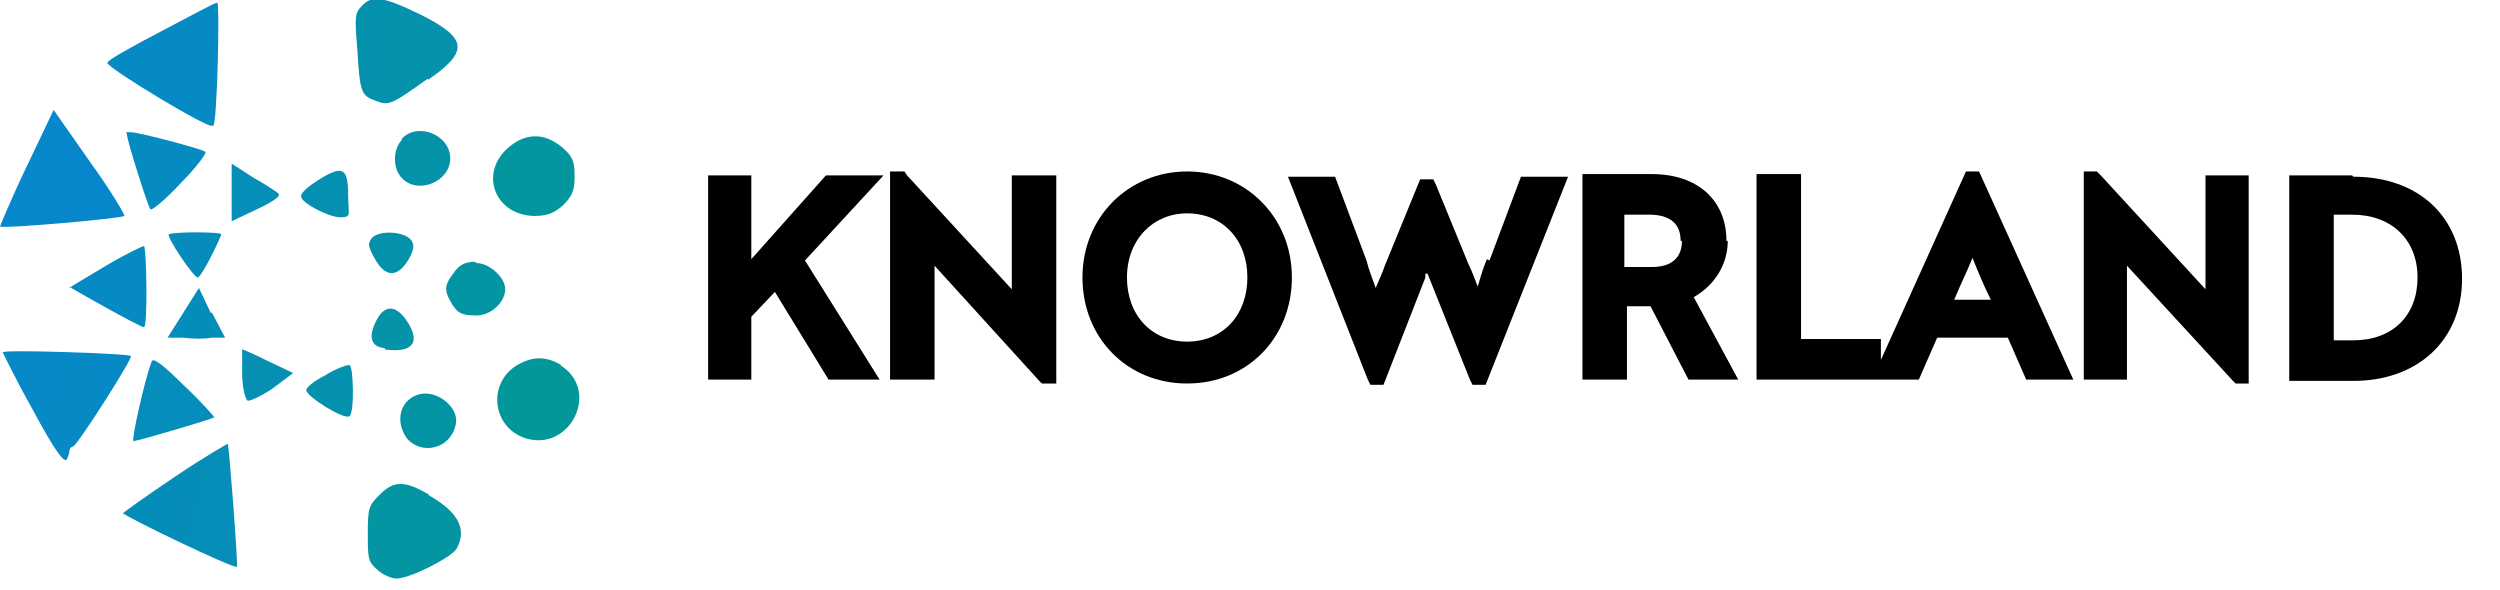
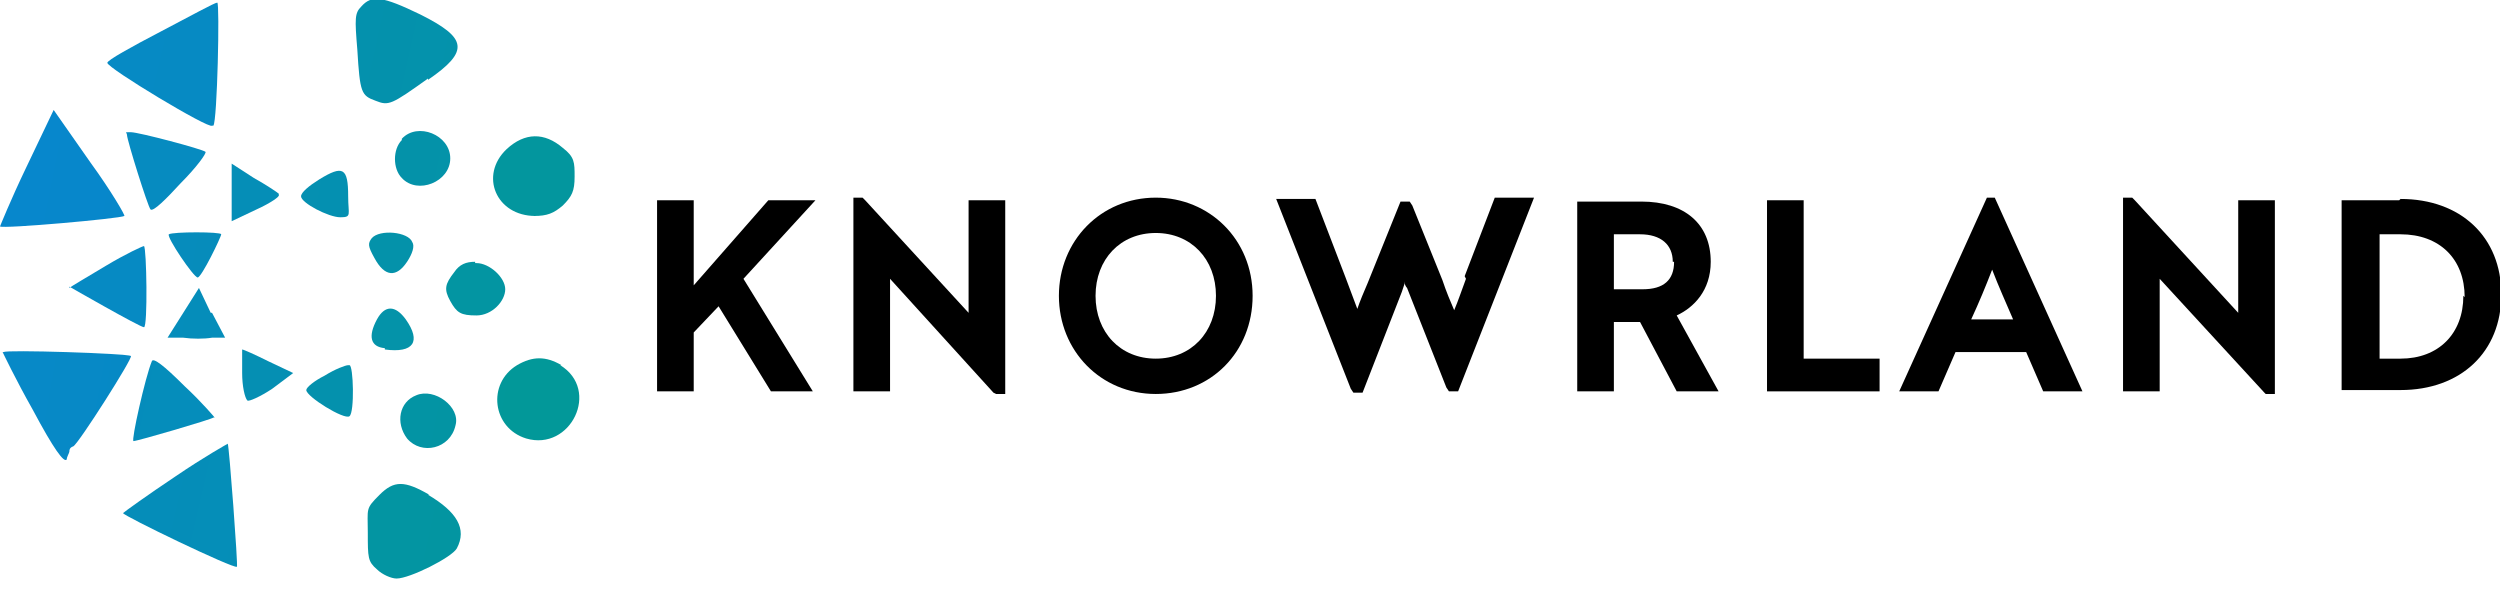
<svg xmlns="http://www.w3.org/2000/svg" version="1.1" viewBox="0 0 191 45">
  <defs>
    <style>
      .cls-1 {
        fill: url(#linear-gradient-8);
      }

      .cls-2 {
        fill: url(#linear-gradient-7);
      }

      .cls-3 {
        fill: url(#linear-gradient-5);
      }

      .cls-4 {
        fill: url(#linear-gradient-6);
      }

      .cls-5 {
        fill: url(#linear-gradient-9);
      }

      .cls-6 {
        fill: url(#linear-gradient-4);
      }

      .cls-7 {
        fill: url(#linear-gradient-3);
      }

      .cls-8 {
        fill: url(#linear-gradient-2);
      }

      .cls-9 {
        fill: url(#linear-gradient);
      }

      .cls-10 {
        fill: url(#linear-gradient-10);
      }

      .cls-11 {
        fill: url(#linear-gradient-11);
      }

      .cls-12 {
        fill: url(#linear-gradient-12);
      }

      .cls-13 {
        fill: url(#linear-gradient-13);
      }

      .cls-14 {
        fill: url(#linear-gradient-19);
      }

      .cls-15 {
        fill: url(#linear-gradient-14);
      }

      .cls-16 {
        fill: url(#linear-gradient-21);
      }

      .cls-17 {
        fill: url(#linear-gradient-20);
      }

      .cls-18 {
        fill: url(#linear-gradient-22);
      }

      .cls-19 {
        fill: url(#linear-gradient-15);
      }

      .cls-20 {
        fill: url(#linear-gradient-16);
      }

      .cls-21 {
        fill: url(#linear-gradient-17);
      }

      .cls-22 {
        fill: url(#linear-gradient-18);
      }
    </style>
-     <linearGradient id="linear-gradient" x1="-178.7" y1="88" x2="241.1" y2="-4.9" gradientTransform="translate(0 46) scale(1 -1)" gradientUnits="userSpaceOnUse">
-       <stop offset="0" stop-color="#0884d5" />
-       <stop offset="1" stop-color="#009f83" />
-     </linearGradient>
-     <linearGradient id="linear-gradient-2" x1="-69.3" y1="61.5" x2="313.3" y2="-29.7" gradientTransform="translate(0 46) scale(1 -1)" gradientUnits="userSpaceOnUse">
-       <stop offset="0" stop-color="#0884d5" />
-       <stop offset="1" stop-color="#009f83" />
-     </linearGradient>
-     <linearGradient id="linear-gradient-3" x1="-36" y1="40.8" x2="309.9" y2="-28.8" gradientTransform="translate(0 46) scale(1 -1)" gradientUnits="userSpaceOnUse">
-       <stop offset="0" stop-color="#0884d5" />
-       <stop offset="1" stop-color="#009f83" />
-     </linearGradient>
-     <linearGradient id="linear-gradient-4" x1="-125.4" y1="61.5" x2="416.3" y2="-52.3" gradientTransform="translate(0 46) scale(1 -1)" gradientUnits="userSpaceOnUse">
-       <stop offset="0" stop-color="#0884d5" />
-       <stop offset="1" stop-color="#009f83" />
-     </linearGradient>
-     <linearGradient id="linear-gradient-5" x1="-384.4" y1="122.1" x2="393.7" y2="-42.8" gradientTransform="translate(0 46) scale(1 -1)" gradientUnits="userSpaceOnUse">
-       <stop offset="0" stop-color="#0884d5" />
-       <stop offset="1" stop-color="#009f83" />
-     </linearGradient>
-     <linearGradient id="linear-gradient-6" x1="-310.2" y1="106.9" x2="213.6" y2="-4.1" gradientTransform="translate(0 46) scale(1 -1)" gradientUnits="userSpaceOnUse">
-       <stop offset="0" stop-color="#0884d5" />
-       <stop offset="1" stop-color="#009f83" />
-     </linearGradient>
-     <linearGradient id="linear-gradient-7" x1="-300" y1="113.7" x2="580.6" y2="-114.6" gradientTransform="translate(0 46) scale(1 -1)" gradientUnits="userSpaceOnUse">
-       <stop offset="0" stop-color="#0884d5" />
-       <stop offset="1" stop-color="#009f83" />
-     </linearGradient>
-     <linearGradient id="linear-gradient-8" x1="-376.5" y1="116.3" x2="539.8" y2="-77.4" gradientTransform="translate(0 46) scale(1 -1)" gradientUnits="userSpaceOnUse">
-       <stop offset="0" stop-color="#0884d5" />
-       <stop offset="1" stop-color="#009f83" />
-     </linearGradient>
-     <linearGradient id="linear-gradient-9" x1="-244" y1="75.5" x2="588.4" y2="-81.5" gradientTransform="translate(0 46) scale(1 -1)" gradientUnits="userSpaceOnUse">
-       <stop offset="0" stop-color="#0884d5" />
-       <stop offset="1" stop-color="#009f83" />
-     </linearGradient>
-     <linearGradient id="linear-gradient-10" x1="-478.6" y1="127.7" x2="496.7" y2="-66" gradientTransform="translate(0 46) scale(1 -1)" gradientUnits="userSpaceOnUse">
-       <stop offset="0" stop-color="#0884d5" />
-       <stop offset="1" stop-color="#009f83" />
-     </linearGradient>
-     <linearGradient id="linear-gradient-11" x1="-111.4" y1="52" x2="440.9" y2="-73.6" gradientTransform="translate(0 46) scale(1 -1)" gradientUnits="userSpaceOnUse">
-       <stop offset="0" stop-color="#0884d5" />
-       <stop offset="1" stop-color="#009f83" />
-     </linearGradient>
-     <linearGradient id="linear-gradient-12" x1="-425.8" y1="114.9" x2="314.7" y2="-31" gradientTransform="translate(0 46) scale(1 -1)" gradientUnits="userSpaceOnUse">
-       <stop offset="0" stop-color="#0884d5" />
-       <stop offset="1" stop-color="#009f83" />
-     </linearGradient>
-     <linearGradient id="linear-gradient-13" x1="-229.7" y1="68.7" x2="524.9" y2="-75.5" gradientTransform="translate(0 46) scale(1 -1)" gradientUnits="userSpaceOnUse">
-       <stop offset="0" stop-color="#0884d5" />
-       <stop offset="1" stop-color="#009f83" />
-     </linearGradient>
-     <linearGradient id="linear-gradient-14" x1="-522.9" y1="137.7" x2="498.6" y2="-78.3" gradientTransform="translate(0 46) scale(1 -1)" gradientUnits="userSpaceOnUse">
-       <stop offset="0" stop-color="#0884d5" />
-       <stop offset="1" stop-color="#009f83" />
-     </linearGradient>
-     <linearGradient id="linear-gradient-15" x1="-56.3" y1="26.4" x2="283" y2="-35.2" gradientTransform="translate(0 46) scale(1 -1)" gradientUnits="userSpaceOnUse">
-       <stop offset="0" stop-color="#0884d5" />
-       <stop offset="1" stop-color="#009f83" />
-     </linearGradient>
-     <linearGradient id="linear-gradient-16" x1="-330.5" y1="92.8" x2="508.2" y2="-88.6" gradientTransform="translate(0 46) scale(1 -1)" gradientUnits="userSpaceOnUse">
-       <stop offset="0" stop-color="#0884d5" />
-       <stop offset="1" stop-color="#009f83" />
-     </linearGradient>
-     <linearGradient id="linear-gradient-17" x1="-155.5" y1="51" x2="373.8" y2="-62.4" gradientTransform="translate(0 46) scale(1 -1)" gradientUnits="userSpaceOnUse">
-       <stop offset="0" stop-color="#0884d5" />
-       <stop offset="1" stop-color="#009f83" />
-     </linearGradient>
-     <linearGradient id="linear-gradient-18" x1="-336.6" y1="95.7" x2="180.5" y2="-14.1" gradientTransform="translate(0 46) scale(1 -1)" gradientUnits="userSpaceOnUse">
-       <stop offset="0" stop-color="#0884d5" />
-       <stop offset="1" stop-color="#009f83" />
-     </linearGradient>
-     <linearGradient id="linear-gradient-19" x1="-416.7" y1="120.6" x2="489.4" y2="-93" gradientTransform="translate(0 46) scale(1 -1)" gradientUnits="userSpaceOnUse">
-       <stop offset="0" stop-color="#0884d5" />
-       <stop offset="1" stop-color="#009f83" />
-     </linearGradient>
-     <linearGradient id="linear-gradient-20" x1="-425.9" y1="109.2" x2="334.7" y2="-49.1" gradientTransform="translate(0 46) scale(1 -1)" gradientUnits="userSpaceOnUse">
-       <stop offset="0" stop-color="#0884d5" />
-       <stop offset="1" stop-color="#009f83" />
-     </linearGradient>
-     <linearGradient id="linear-gradient-21" x1="-115.8" y1="38.4" x2="256.9" y2="-48.2" gradientTransform="translate(0 46) scale(1 -1)" gradientUnits="userSpaceOnUse">
-       <stop offset="0" stop-color="#0884d5" />
-       <stop offset="1" stop-color="#009f83" />
-     </linearGradient>
-     <linearGradient id="linear-gradient-22" x1="-253.6" y1="67" x2="202.3" y2="-31.8" gradientTransform="translate(0 46) scale(1 -1)" gradientUnits="userSpaceOnUse">
+     <linearGradient id="linear-gradient" x1="-178.7" y1="-18.1" x2="241.1" y2="74.8" gradientTransform="translate(0 -24)" gradientUnits="userSpaceOnUse">
+       <stop offset="0" stop-color="#0884d5" />
+       <stop offset="1" stop-color="#009f83" />
+     </linearGradient>
+     <linearGradient id="linear-gradient-2" x1="-69.3" y1="8.5" x2="313.3" y2="99.7" gradientTransform="translate(0 -24)" gradientUnits="userSpaceOnUse">
+       <stop offset="0" stop-color="#0884d5" />
+       <stop offset="1" stop-color="#009f83" />
+     </linearGradient>
+     <linearGradient id="linear-gradient-3" x1="-36" y1="29.2" x2="309.9" y2="98.8" gradientTransform="translate(0 -24)" gradientUnits="userSpaceOnUse">
+       <stop offset="0" stop-color="#0884d5" />
+       <stop offset="1" stop-color="#009f83" />
+     </linearGradient>
+     <linearGradient id="linear-gradient-4" x1="-125.4" y1="8.4" x2="416.3" y2="122.2" gradientTransform="translate(0 -24)" gradientUnits="userSpaceOnUse">
+       <stop offset="0" stop-color="#0884d5" />
+       <stop offset="1" stop-color="#009f83" />
+     </linearGradient>
+     <linearGradient id="linear-gradient-5" x1="-384.4" y1="-52.2" x2="393.7" y2="112.7" gradientTransform="translate(0 -24)" gradientUnits="userSpaceOnUse">
+       <stop offset="0" stop-color="#0884d5" />
+       <stop offset="1" stop-color="#009f83" />
+     </linearGradient>
+     <linearGradient id="linear-gradient-6" x1="-310.2" y1="-36.9" x2="213.6" y2="74.1" gradientTransform="translate(0 -24)" gradientUnits="userSpaceOnUse">
+       <stop offset="0" stop-color="#0884d5" />
+       <stop offset="1" stop-color="#009f83" />
+     </linearGradient>
+     <linearGradient id="linear-gradient-7" x1="-300" y1="-43.7" x2="580.6" y2="184.6" gradientTransform="translate(0 -24)" gradientUnits="userSpaceOnUse">
+       <stop offset="0" stop-color="#0884d5" />
+       <stop offset="1" stop-color="#009f83" />
+     </linearGradient>
+     <linearGradient id="linear-gradient-8" x1="-376.5" y1="-46.2" x2="539.8" y2="147.5" gradientTransform="translate(0 -24)" gradientUnits="userSpaceOnUse">
+       <stop offset="0" stop-color="#0884d5" />
+       <stop offset="1" stop-color="#009f83" />
+     </linearGradient>
+     <linearGradient id="linear-gradient-9" x1="-244" y1="-5.5" x2="588.4" y2="151.5" gradientTransform="translate(0 -24)" gradientUnits="userSpaceOnUse">
+       <stop offset="0" stop-color="#0884d5" />
+       <stop offset="1" stop-color="#009f83" />
+     </linearGradient>
+     <linearGradient id="linear-gradient-10" x1="-478.6" y1="-57.7" x2="496.7" y2="136" gradientTransform="translate(0 -24)" gradientUnits="userSpaceOnUse">
+       <stop offset="0" stop-color="#0884d5" />
+       <stop offset="1" stop-color="#009f83" />
+     </linearGradient>
+     <linearGradient id="linear-gradient-11" x1="-111.4" y1="18.1" x2="440.9" y2="143.7" gradientTransform="translate(0 -24)" gradientUnits="userSpaceOnUse">
+       <stop offset="0" stop-color="#0884d5" />
+       <stop offset="1" stop-color="#009f83" />
+     </linearGradient>
+     <linearGradient id="linear-gradient-12" x1="-425.8" y1="-45" x2="314.7" y2="100.9" gradientTransform="translate(0 -24)" gradientUnits="userSpaceOnUse">
+       <stop offset="0" stop-color="#0884d5" />
+       <stop offset="1" stop-color="#009f83" />
+     </linearGradient>
+     <linearGradient id="linear-gradient-13" x1="-229.7" y1="1.3" x2="524.9" y2="145.5" gradientTransform="translate(0 -24)" gradientUnits="userSpaceOnUse">
+       <stop offset="0" stop-color="#0884d5" />
+       <stop offset="1" stop-color="#009f83" />
+     </linearGradient>
+     <linearGradient id="linear-gradient-14" x1="-522.9" y1="-67.7" x2="498.6" y2="148.3" gradientTransform="translate(0 -24)" gradientUnits="userSpaceOnUse">
+       <stop offset="0" stop-color="#0884d5" />
+       <stop offset="1" stop-color="#009f83" />
+     </linearGradient>
+     <linearGradient id="linear-gradient-15" x1="-56.3" y1="43.6" x2="283" y2="105.2" gradientTransform="translate(0 -24)" gradientUnits="userSpaceOnUse">
+       <stop offset="0" stop-color="#0884d5" />
+       <stop offset="1" stop-color="#009f83" />
+     </linearGradient>
+     <linearGradient id="linear-gradient-16" x1="-330.5" y1="-22.9" x2="508.2" y2="158.5" gradientTransform="translate(0 -24)" gradientUnits="userSpaceOnUse">
+       <stop offset="0" stop-color="#0884d5" />
+       <stop offset="1" stop-color="#009f83" />
+     </linearGradient>
+     <linearGradient id="linear-gradient-17" x1="-155.5" y1="19" x2="373.8" y2="132.4" gradientTransform="translate(0 -24)" gradientUnits="userSpaceOnUse">
+       <stop offset="0" stop-color="#0884d5" />
+       <stop offset="1" stop-color="#009f83" />
+     </linearGradient>
+     <linearGradient id="linear-gradient-18" x1="-336.6" y1="-25.7" x2="180.5" y2="84.1" gradientTransform="translate(0 -24)" gradientUnits="userSpaceOnUse">
+       <stop offset="0" stop-color="#0884d5" />
+       <stop offset="1" stop-color="#009f83" />
+     </linearGradient>
+     <linearGradient id="linear-gradient-19" x1="-416.7" y1="-50.6" x2="489.4" y2="163" gradientTransform="translate(0 -24)" gradientUnits="userSpaceOnUse">
+       <stop offset="0" stop-color="#0884d5" />
+       <stop offset="1" stop-color="#009f83" />
+     </linearGradient>
+     <linearGradient id="linear-gradient-20" x1="-425.9" y1="-39.3" x2="334.7" y2="119" gradientTransform="translate(0 -24)" gradientUnits="userSpaceOnUse">
+       <stop offset="0" stop-color="#0884d5" />
+       <stop offset="1" stop-color="#009f83" />
+     </linearGradient>
+     <linearGradient id="linear-gradient-21" x1="-115.8" y1="31.6" x2="256.9" y2="118.2" gradientTransform="translate(0 -24)" gradientUnits="userSpaceOnUse">
+       <stop offset="0" stop-color="#0884d5" />
+       <stop offset="1" stop-color="#009f83" />
+     </linearGradient>
+     <linearGradient id="linear-gradient-22" x1="-253.6" y1="3" x2="202.3" y2="101.8" gradientTransform="translate(0 -24)" gradientUnits="userSpaceOnUse">
      <stop offset="0" stop-color="#0884d5" />
      <stop offset="1" stop-color="#009f83" />
    </linearGradient>
  </defs>
  <g>
    <g id="Layer_1">
-       <path class="cls-9" d="M32.7,6.1c3.2-2.2,3-3.2-.6-5-2.9-1.4-3.7-1.5-4.5-.6-.5.5-.5.9-.3,3.3.2,3.3.3,3.5,1.4,3.9,1,.4,1.2.3,4-1.7h0Z" />
-       <path class="cls-8" d="M16.3,9.6c.3-.3.5-9.4.3-9.4s-2,1-4.3,2.2c-2.3,1.2-4.1,2.2-4.1,2.4,0,.4,7.8,5.1,8,4.8h0Z" />
-       <path class="cls-7" d="M9.5,16.5c.1,0-1-1.9-2.6-4.1l-2.8-4-2.1,4.4C.8,15.3,0,17.3,0,17.3c.2.2,9.2-.6,9.5-.8h0Z" />
-       <path class="cls-6" d="M13.8,14c1.2-1.2,2-2.3,1.9-2.4-.2-.2-5.1-1.5-5.7-1.5s-.3,0-.3.2c0,.4,1.6,5.5,1.8,5.7.1.1,1.2-.8,2.3-2h0Z" />
-       <path class="cls-3" d="M30.7,10.7c-.7.7-.7,2.2,0,2.9,1.2,1.3,3.7.3,3.7-1.5s-2.5-2.8-3.7-1.5Z" />
-       <path class="cls-4" d="M40.8,16.5c1,0,1.5-.2,2.2-.8.7-.7.9-1.1.9-2.2s-.1-1.5-.9-2.2c-1.4-1.2-2.9-1.2-4.3.1-2.1,2-.8,5.1,2.2,5.1h0Z" />
-       <path class="cls-2" d="M21.3,14.8c-.1-.1-1-.7-1.9-1.2l-1.7-1.1v4.4l1.9-.9c1.1-.5,1.8-1,1.7-1.1Z" />
-       <path class="cls-1" d="M26.6,15c0-2.2-.4-2.4-2.2-1.3-.8.5-1.4,1-1.4,1.3,0,.5,2.1,1.6,3,1.6s.6-.2.6-1.6h0Z" />
-       <path class="cls-5" d="M12.9,17.9c-.2.2,1.9,3.3,2.2,3.3s1.8-3.1,1.8-3.3-3.7-.2-4,0Z" />
-       <path class="cls-10" d="M31.1,20c.4-.6.6-1.2.4-1.5-.3-.8-2.5-1-3.1-.3-.3.4-.3.6.2,1.5.8,1.5,1.7,1.5,2.5.3h0Z" />
-       <path class="cls-11" d="M5.3,21.9c-.1,0,5.4,3.1,5.7,3.1s.2-6.1,0-6.2c-.1,0-1.4.6-2.9,1.5-1.5.9-2.7,1.6-2.8,1.7Z" />
-       <path class="cls-12" d="M36.3,20c-.7,0-1.2.2-1.6.8-.7.9-.8,1.3-.3,2.2.5.9.8,1.1,2,1.1s2.2-1.1,2.2-2-1.2-2-2.2-2h0Z" />
-       <path class="cls-13" d="M16.1,23.9l-.9-1.9-1.2,1.9-1.2,1.9h1.2c.7.1,1.6.1,2.2,0h1c0,0-1-1.9-1-1.9h0Z" />
-       <path class="cls-15" d="M29.4,26.7c2.2.3,2.8-.6,1.6-2.3-.8-1.1-1.6-1.1-2.2,0-.7,1.3-.5,2.1.6,2.2h0Z" />
-       <path class="cls-19" d="M.2,26.9c0,0,1,2.1,2.3,4.4,1.6,3,2.4,4.1,2.6,3.8.1-.2.2-.5.2-.6,0-.1,0-.3.3-.4.4-.2,4.6-6.8,4.4-6.9-.2-.2-9.7-.5-9.7-.3Z" />
-       <path class="cls-20" d="M18.5,26.7s0,.8,0,1.8c0,1,.2,1.9.4,2.1.1.1,1-.3,1.9-.9l1.6-1.2-1.9-.9c-1-.5-1.9-.9-2-.9h0Z" />
-       <path class="cls-21" d="M16.4,31.9c0,0-.9-1.1-2.3-2.4-1.6-1.6-2.4-2.2-2.5-1.9-.5,1.2-1.6,6.1-1.4,6.1.3,0,6.1-1.7,6.1-1.8h0Z" />
-       <path class="cls-22" d="M42.9,27.9c-1.2-.7-2.2-.7-3.4,0-2.3,1.4-1.9,4.8.7,5.6,3.4,1,5.7-3.7,2.6-5.6Z" />
-       <path class="cls-14" d="M26.6,27.9c-.2,0-1,.3-1.8.8-.8.4-1.4.9-1.4,1.1,0,.5,2.9,2.3,3.3,2,.4-.3.3-3.9,0-3.9h0Z" />
-       <path class="cls-17" d="M34.8,32.5c.4-1.4-1.6-2.9-3-2.3-1.3.5-1.6,2.1-.7,3.3,1.1,1.3,3.3.8,3.7-1Z" />
-       <path class="cls-16" d="M13.4,36.4c-2.1,1.4-3.9,2.7-4,2.8,0,.2,8.5,4.3,8.7,4.1.1-.1-.6-9.3-.7-9.4,0,0-1.8,1-4,2.5Z" />
-       <path class="cls-18" d="M32.8,37.8c-1.9-1.1-2.7-1.1-3.8,0-.8.8-.9,1-.9,2.9s0,2.2.7,2.8c.4.4,1.1.7,1.5.7,1,0,4.2-1.6,4.6-2.3.8-1.5.1-2.8-2.2-4.1h0Z" />
+       <g id="Layer_1-2" data-name="Layer_1">
+         <path class="cls-9" d="M32.7,6.1c3.2-2.2,3-3.2-.6-5-2.9-1.4-3.7-1.5-4.5-.6-.5.5-.5.9-.3,3.3.2,3.3.3,3.5,1.4,3.9,1,.4,1.2.3,4-1.7h0Z" />
+         <path class="cls-8" d="M16.3,9.6c.3-.3.5-9.4.3-9.4s-2,1-4.3,2.2-4.1,2.2-4.1,2.4c0,.4,7.8,5.1,8,4.8h.1Z" />
+         <path class="cls-7" d="M9.5,16.5c.1,0-1-1.9-2.6-4.1l-2.8-4-2.1,4.4c-1.2,2.5-2,4.5-2,4.5.2.2,9.2-.6,9.5-.8h0Z" />
+         <path class="cls-6" d="M13.8,14c1.2-1.2,2-2.3,1.9-2.4-.2-.2-5.1-1.5-5.7-1.5s-.3,0-.3.2c0,.4,1.6,5.5,1.8,5.7s1.2-.8,2.3-2h0Z" />
+         <path class="cls-3" d="M30.7,10.7c-.7.7-.7,2.2,0,2.9,1.2,1.3,3.7.3,3.7-1.5s-2.5-2.8-3.7-1.5h0Z" />
+         <path class="cls-4" d="M40.8,16.5c1,0,1.5-.2,2.2-.8.7-.7.9-1.1.9-2.2s0-1.5-.9-2.2c-1.4-1.2-2.9-1.2-4.3.1-2.1,2-.8,5.1,2.2,5.1h-.1Z" />
+         <path class="cls-2" d="M21.3,14.8c-.1-.1-1-.7-1.9-1.2l-1.7-1.1v4.4l1.9-.9c1.1-.5,1.8-1,1.7-1.1h0Z" />
+         <path class="cls-1" d="M26.6,15c0-2.2-.4-2.4-2.2-1.3-.8.5-1.4,1-1.4,1.3,0,.5,2.1,1.6,3,1.6s.6-.2.6-1.6h0Z" />
+         <path class="cls-5" d="M12.9,17.9c-.2.2,1.9,3.3,2.2,3.3s1.8-3.1,1.8-3.3-3.7-.2-4,0Z" />
+         <path class="cls-10" d="M31.1,20c.4-.6.6-1.2.4-1.5-.3-.8-2.5-1-3.1-.3-.3.4-.3.6.2,1.5.8,1.5,1.7,1.5,2.5.3h0Z" />
+         <path class="cls-11" d="M5.3,21.9c0,0,5.4,3.1,5.7,3.1s.2-6.1,0-6.2c-.1,0-1.4.6-2.9,1.5s-2.7,1.6-2.8,1.7h0Z" />
+         <path class="cls-12" d="M36.3,20c-.7,0-1.2.2-1.6.8-.7.9-.8,1.3-.3,2.2.5.9.8,1.1,2,1.1s2.2-1.1,2.2-2-1.2-2-2.2-2h-.1Z" />
+         <path class="cls-13" d="M16.1,23.9l-.9-1.9-1.2,1.9-1.2,1.9h1.2c.7.1,1.6.1,2.2,0h1l-1-1.9h-.1Z" />
+         <path class="cls-15" d="M29.4,26.7c2.2.3,2.8-.6,1.6-2.3-.8-1.1-1.6-1.1-2.2,0-.7,1.3-.5,2.1.6,2.2h0Z" />
+         <path class="cls-19" d="M.2,26.9s1,2.1,2.3,4.4c1.6,3,2.4,4.1,2.6,3.8,0-.2.2-.5.2-.6s0-.3.3-.4c.4-.2,4.6-6.8,4.4-6.9-.2-.2-9.7-.5-9.7-.3h-.1Z" />
+         <path class="cls-20" d="M18.5,26.7v1.8c0,1,.2,1.9.4,2.1.1.1,1-.3,1.9-.9l1.6-1.2-1.9-.9c-1-.5-1.9-.9-2-.9h0Z" />
+         <path class="cls-21" d="M16.4,31.9s-.9-1.1-2.3-2.4c-1.6-1.6-2.4-2.2-2.5-1.9-.5,1.2-1.6,6.1-1.4,6.1.3,0,6.1-1.7,6.1-1.8h.1Z" />
+         <path class="cls-22" d="M42.9,27.9c-1.2-.7-2.2-.7-3.4,0-2.3,1.4-1.9,4.8.7,5.6,3.4,1,5.7-3.7,2.6-5.6h.1Z" />
+         <path class="cls-14" d="M26.6,27.9c-.2,0-1,.3-1.8.8-.8.4-1.4.9-1.4,1.1,0,.5,2.9,2.3,3.3,2s.3-3.9,0-3.9h-.1Z" />
+         <path class="cls-17" d="M34.8,32.5c.4-1.4-1.6-2.9-3-2.3-1.3.5-1.6,2.1-.7,3.3,1.1,1.3,3.3.8,3.7-1Z" />
+         <path class="cls-16" d="M13.4,36.4c-2.1,1.4-3.9,2.7-4,2.8,0,.2,8.5,4.3,8.7,4.1.1,0-.6-9.3-.7-9.4,0,0-1.8,1-4,2.5Z" />
+         <path class="cls-18" d="M32.8,37.8c-1.9-1.1-2.7-1.1-3.8,0s-.9,1-.9,2.9,0,2.2.7,2.8c.4.4,1.1.7,1.5.7,1,0,4.2-1.6,4.6-2.3.8-1.5,0-2.8-2.2-4.1h0Z" />
+       </g>
      <g>
-         <polygon points="63.1 13.4 57.4 19.8 57.4 13.4 54.1 13.4 54.1 29 57.4 29 57.4 24.2 59.2 22.3 63.3 29 67.2 29 61.5 19.9 67.5 13.4 63.1 13.4" />
-         <polygon points="77.3 22.1 69.3 13.4 69.1 13.1 68 13.1 68 29 71.4 29 71.4 20.3 79.4 29.1 79.6 29.3 80.7 29.3 80.7 13.4 77.3 13.4 77.3 22.1" />
-         <path d="M90.7,13.1c-4.5,0-8,3.5-8,8.1s3.4,8.1,8,8.1,8-3.5,8-8.1-3.5-8.1-8-8.1ZM90.7,16.3c2.7,0,4.6,2,4.6,4.9s-1.9,4.9-4.6,4.9-4.6-2-4.6-4.9,2-4.9,4.6-4.9Z" />
-         <path d="M113.6,19.8c-.3.7-.5,1.4-.7,2.1-.2-.5-.4-1.1-.7-1.7l-2.5-6.1-.2-.4h-1l-2.7,6.6c-.2.6-.5,1.2-.7,1.7-.2-.6-.5-1.3-.7-2.1l-2.4-6.4h-3.6l6.1,15.5.2.4h1l3.2-8.2v-.3c.1,0,.2,0,.2.1l3.2,8,.2.4h1l6.3-15.9h-3.6l-2.4,6.4Z" />
-         <path d="M131.9,18.4c0-3.1-2.2-5.1-5.7-5.1h-5.3v15.7h3.4v-5.6h1.8l2.9,5.6h3.8l-3.4-6.3c1.6-.9,2.6-2.5,2.6-4.3ZM128.5,18.4c0,1.3-.8,2-2.3,2h-2.1v-4h1.9c1.6,0,2.4.7,2.4,2Z" />
-         <path d="M143.5,29h3.1l1.4-3.2h5.4l1.4,3.2h3.6l-7.2-15.9h-1l-6.5,14.4v-1.6h-6.1v-12.6h-3.4v15.7h9.3ZM152,22.9h-2.7c.5-1.2,1-2.2,1.4-3.2.4,1,.8,2,1.4,3.2Z" />
-         <polygon points="168.5 22.1 160.5 13.4 160.2 13.1 159.2 13.1 159.2 29 162.5 29 162.5 20.3 170.6 29.1 170.8 29.3 171.8 29.3 171.8 13.4 168.5 13.4 168.5 22.1" />
-         <path d="M179.7,13.4h-4.8v15.7h4.9c4.9,0,8.3-3.1,8.3-7.8s-3.3-7.8-8.3-7.8ZM184.7,21.2c0,2.9-1.9,4.8-4.9,4.8h-1.5v-9.6h1.4c3,0,5,1.9,5,4.8Z" />
+         <polygon points="58.7 15.3 53 21.8 53 15.3 50.2 15.3 50.2 29.9 53 29.9 53 25.4 54.9 23.4 58.9 29.9 62.1 29.9 56.8 21.3 62.3 15.3 58.7 15.3" />
+         <polygon points="74 23.9 66.1 15.3 65.9 15.1 65.2 15.1 65.2 29.9 68 29.9 68 21.3 75.9 30 76.1 30.1 76.8 30.1 76.8 15.3 74 15.3 74 23.9" />
+         <path d="M88.3,15.1c-4.2,0-7.4,3.3-7.4,7.5s3.2,7.5,7.4,7.5,7.4-3.2,7.4-7.5-3.3-7.5-7.4-7.5ZM92.9,22.6c0,2.8-1.9,4.8-4.6,4.8s-4.6-2-4.6-4.8,1.9-4.8,4.6-4.8,4.6,2,4.6,4.8Z" />
+         <path d="M112,21.3c-.3.8-.6,1.7-.9,2.4-.3-.7-.6-1.4-.9-2.3l-2.3-5.7-.2-.3h-.7l-2.5,6.2c-.3.7-.6,1.4-.8,2-.3-.8-.6-1.6-.9-2.4l-2.3-6h-3l5.7,14.5.2.3h.7l3-7.7.2-.6c0,0,0-.1,0-.2,0,.2.1.4.2.5l3,7.6.2.3h.7l5.8-14.8h-3l-2.3,6Z" />
+         <path d="M130.7,20c0-2.9-2-4.6-5.3-4.6h-4.9v14.5h2.8v-5.3h2l2.8,5.3h3.2l-3.2-5.8c1.3-.6,2.6-1.9,2.6-4.1ZM127.9,20c0,1.4-.8,2.1-2.4,2.1h-2.2v-4.2h2c1.6,0,2.5.8,2.5,2.1Z" />
+         <polygon points="137.8 15.3 135 15.3 135 29.9 143.6 29.9 143.6 27.4 137.8 27.4 137.8 15.3" />
+         <path d="M151.8,15.1l-6.7,14.8h3l1.3-3h5.4l1.3,3h3l-6.7-14.8h-.7ZM153.8,24.4h-3.2c.6-1.3,1.1-2.5,1.6-3.8.5,1.3,1,2.4,1.6,3.8Z" />
+         <polygon points="171 23.9 163.1 15.3 162.9 15.1 162.2 15.1 162.2 29.9 165 29.9 165 21.3 173 30 173.1 30.1 173.8 30.1 173.8 15.3 171 15.3 171 23.9" />
+         <path d="M183.3,15.3h-4.4v14.5h4.5c4.6,0,7.7-2.9,7.7-7.3s-3.1-7.3-7.7-7.3ZM188.2,22.6c0,2.9-1.9,4.8-4.8,4.8h-1.6v-9.5h1.6c3,0,4.9,1.9,4.9,4.8Z" />
      </g>
    </g>
  </g>
</svg>
